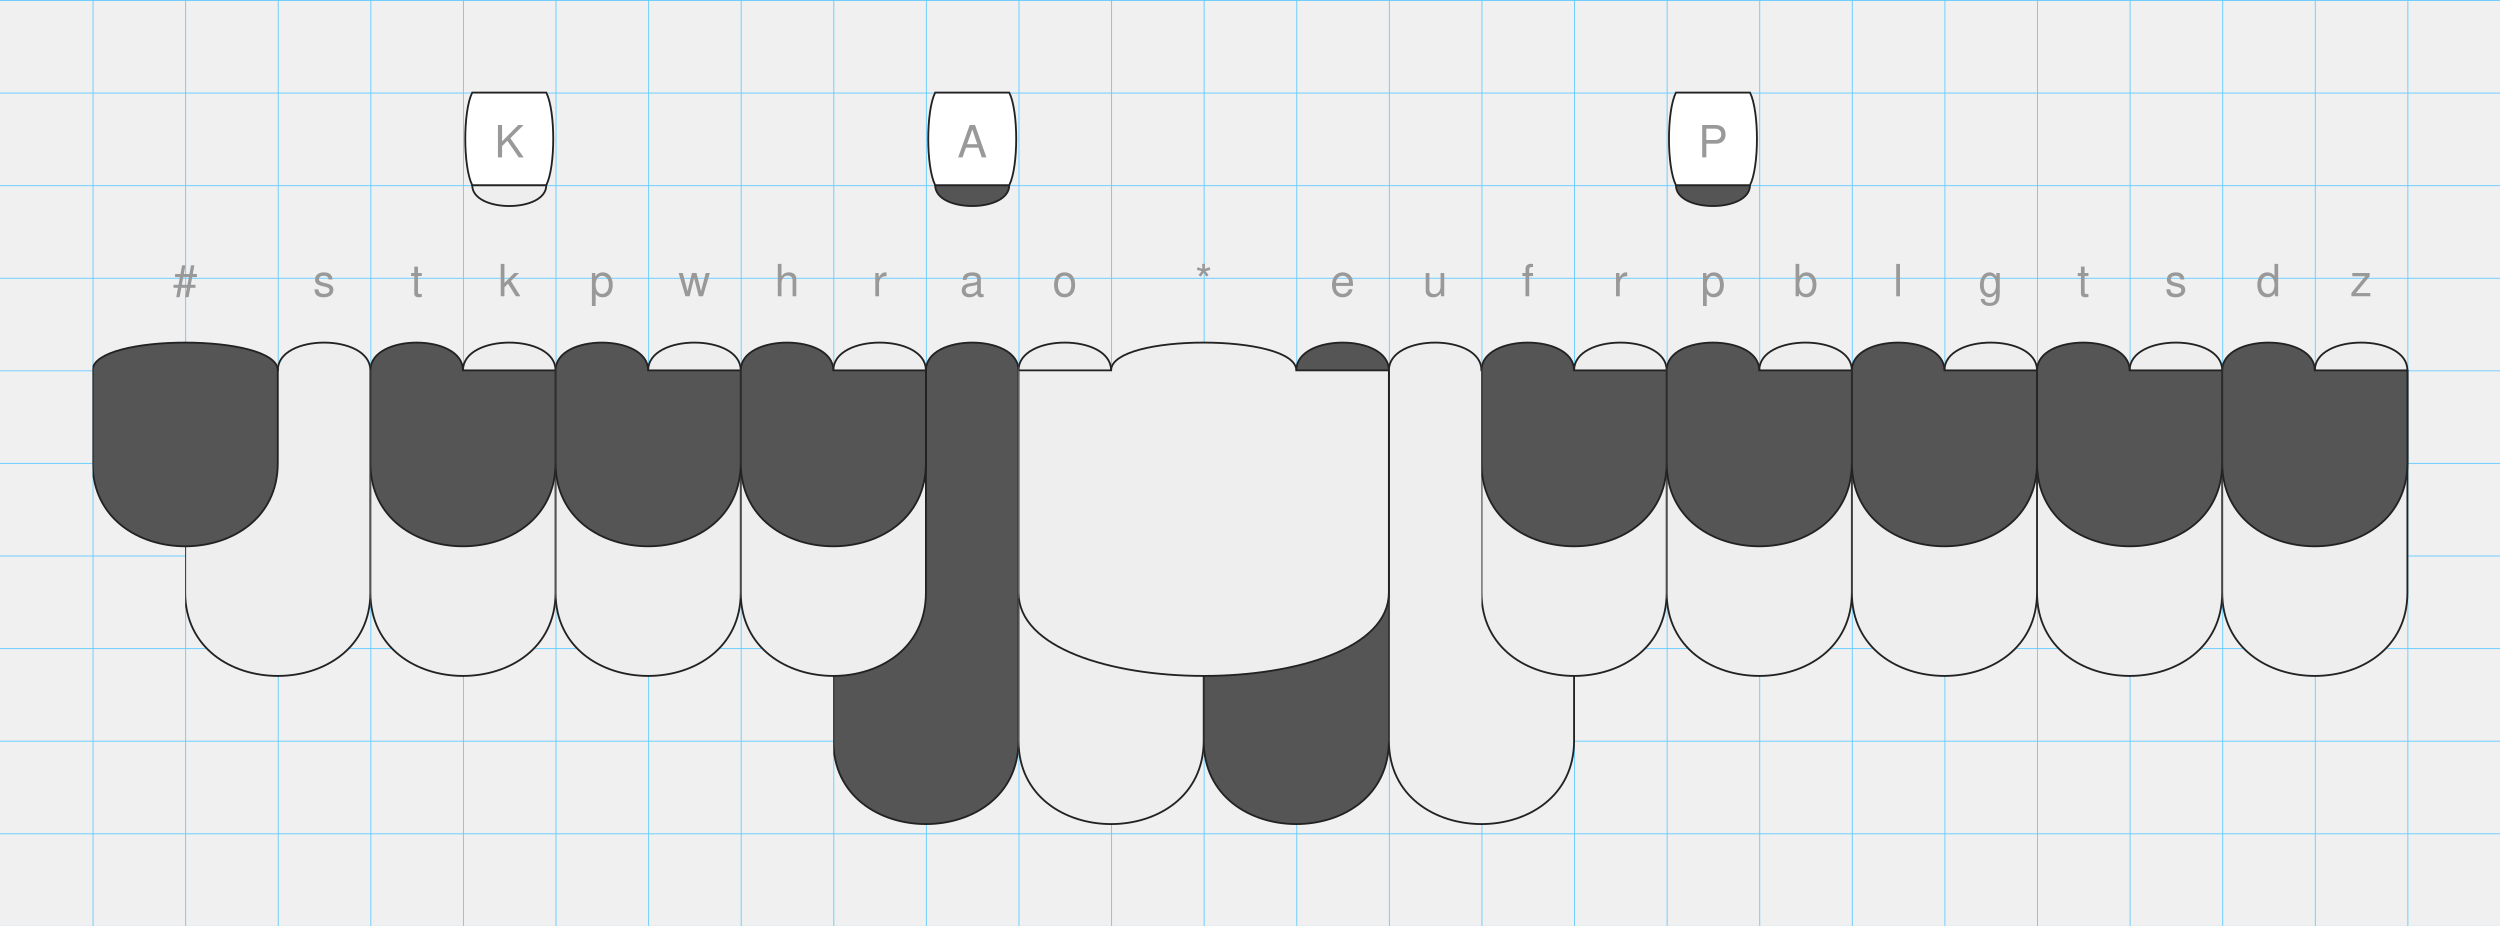
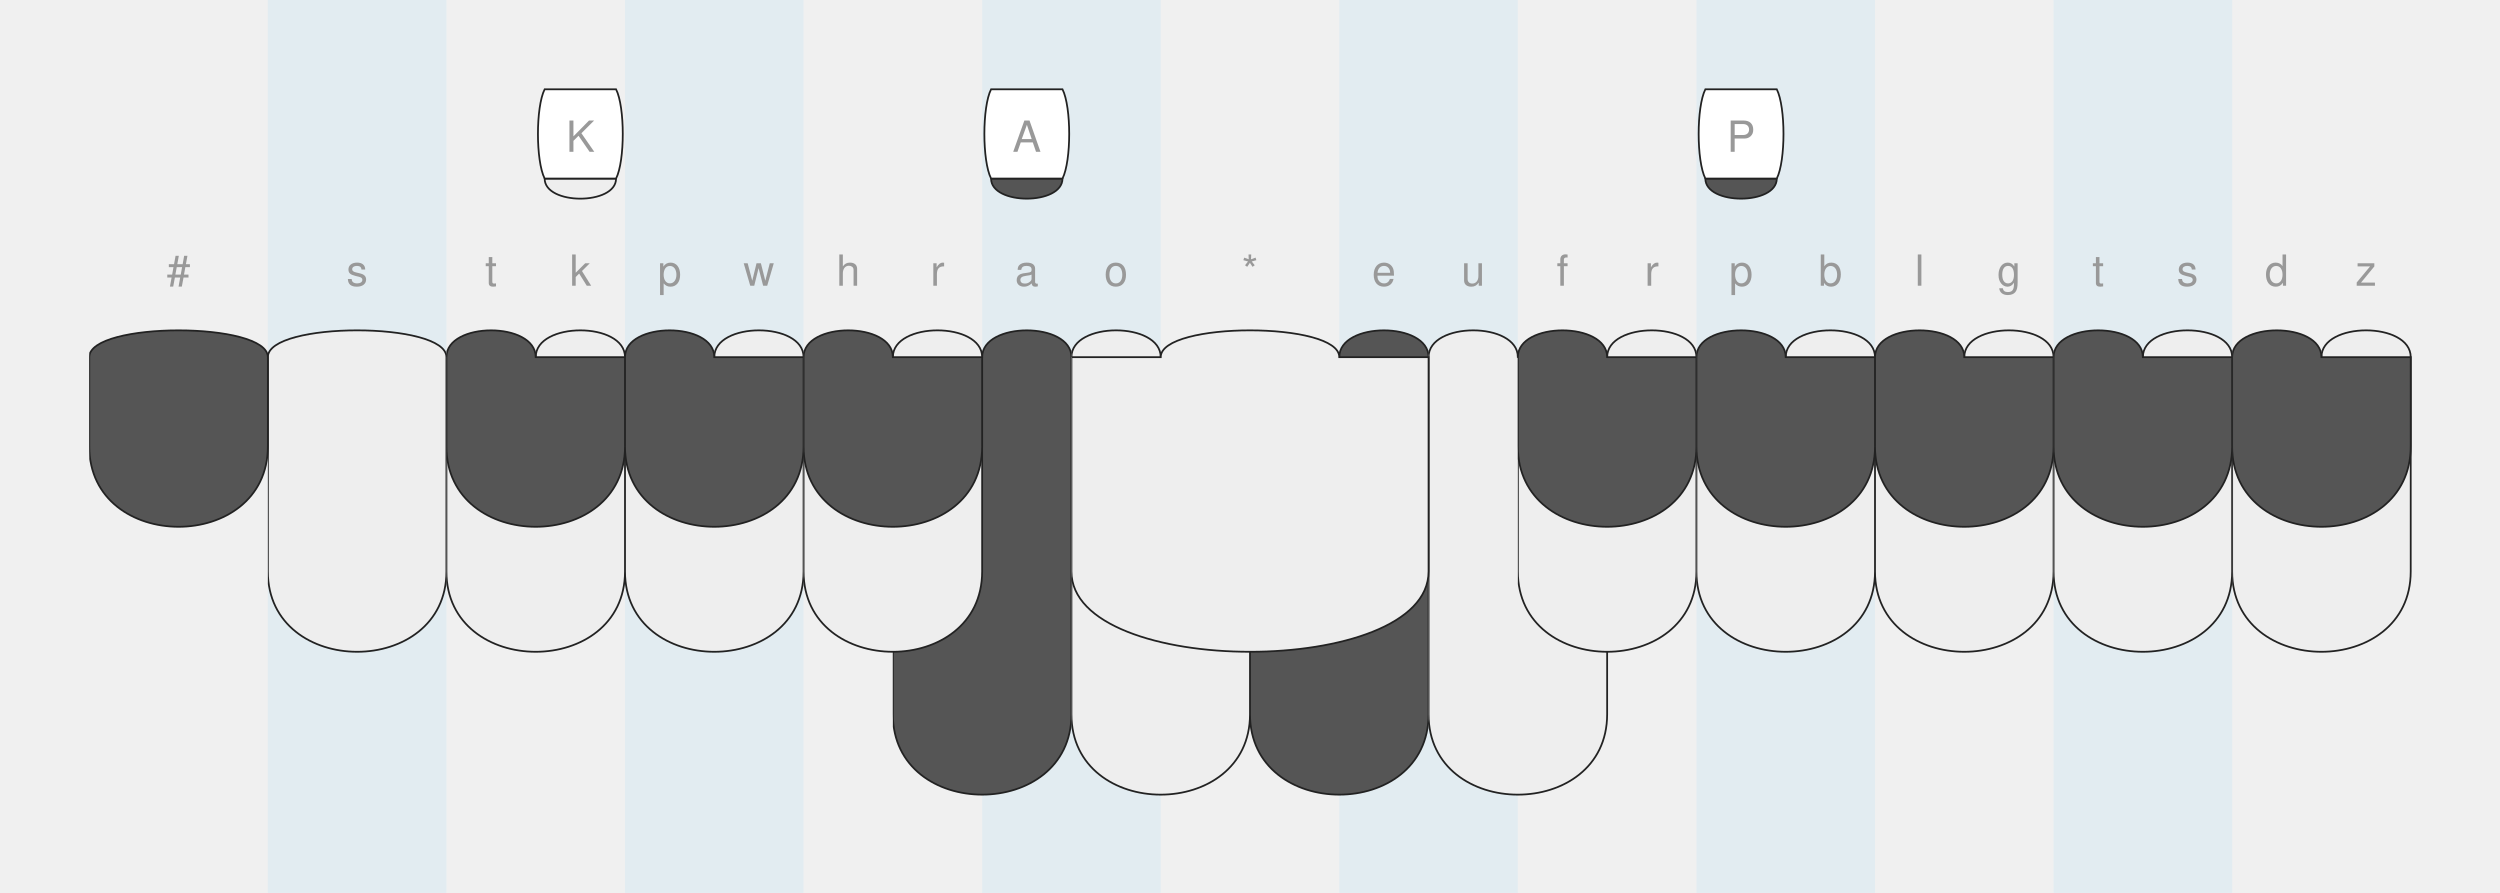
- <svg xmlns="http://www.w3.org/2000/svg" xmlns:xlink="http://www.w3.org/1999/xlink" version="1.1" baseProfile="full" viewBox="0 0 1350 500">
+ <svg xmlns="http://www.w3.org/2000/svg" xmlns:xlink="http://www.w3.org/1999/xlink" version="1.1" baseProfile="full" viewBox="0 0 1400 500">
  <style type="text/css">
    .rule-line {
-   stroke-width: 1;
+   stroke-width: 0;
  stroke: #66CCFF;
+ }
+ 
+ .finger-column {
+   fill: #66CCFF;
+   opacity: 0.1;
}

.stroked {
  stroke-width: 1;
  stroke: #222;
}

.darkFill {
  fill: #555;
}

.lightFill {
  fill: #eee;
}

.whiteFill {
  fill: #fff;
}

.buttonLabel {
  text-anchor: middle;
  text-transform: capitalize;
  font-family: Helvetica, Arial, sans-serif;
  font-size: 24px;
  fill: #999;
}

svg {
  /* border: 1px dotted white; */
}

  </style>
+   <symbol id="finger-column">
+     <rect x="0" y="0" width="100" height="500" />
+   </symbol>
+   <use xlink:href="#finger-column" transform="translate(150)" class="finger-column" />
+   <use xlink:href="#finger-column" transform="translate(350)" class="finger-column" />
+   <use xlink:href="#finger-column" transform="translate(550)" class="finger-column" />
+   <use xlink:href="#finger-column" transform="translate(750)" class="finger-column" />
+   <use xlink:href="#finger-column" transform="translate(950)" class="finger-column" />
+   <use xlink:href="#finger-column" transform="translate(1150)" class="finger-column" />
  <symbol id="vertical-rule">
    <path d="M0 0 V 10000" />
  </symbol>
  <use xlink:href="#vertical-rule" transform="translate(50)" class="rule-line" />
  <use xlink:href="#vertical-rule" transform="translate(100)" class="rule-line" />
  <use xlink:href="#vertical-rule" transform="translate(150)" class="rule-line" />
  <use xlink:href="#vertical-rule" transform="translate(200)" class="rule-line" />
  <use xlink:href="#vertical-rule" transform="translate(250)" class="rule-line" />
  <use xlink:href="#vertical-rule" transform="translate(300)" class="rule-line" />
  <use xlink:href="#vertical-rule" transform="translate(350)" class="rule-line" />
  <use xlink:href="#vertical-rule" transform="translate(400)" class="rule-line" />
  <use xlink:href="#vertical-rule" transform="translate(450)" class="rule-line" />
  <use xlink:href="#vertical-rule" transform="translate(500)" class="rule-line" />
  <use xlink:href="#vertical-rule" transform="translate(550)" class="rule-line" />
  <use xlink:href="#vertical-rule" transform="translate(600)" class="rule-line" />
  <use xlink:href="#vertical-rule" transform="translate(650)" class="rule-line" />
  <use xlink:href="#vertical-rule" transform="translate(700)" class="rule-line" />
  <use xlink:href="#vertical-rule" transform="translate(750)" class="rule-line" />
  <use xlink:href="#vertical-rule" transform="translate(800)" class="rule-line" />
  <use xlink:href="#vertical-rule" transform="translate(850)" class="rule-line" />
  <use xlink:href="#vertical-rule" transform="translate(900)" class="rule-line" />
  <use xlink:href="#vertical-rule" transform="translate(950)" class="rule-line" />
  <use xlink:href="#vertical-rule" transform="translate(1000)" class="rule-line" />
  <use xlink:href="#vertical-rule" transform="translate(1050)" class="rule-line" />
  <use xlink:href="#vertical-rule" transform="translate(1100)" class="rule-line" />
  <use xlink:href="#vertical-rule" transform="translate(1150)" class="rule-line" />
  <use xlink:href="#vertical-rule" transform="translate(1200)" class="rule-line" />
  <use xlink:href="#vertical-rule" transform="translate(1250)" class="rule-line" />
  <use xlink:href="#vertical-rule" transform="translate(1300)" class="rule-line" />
+   <use xlink:href="#vertical-rule" transform="translate(1350)" class="rule-line" />
  <symbol id="horizontal-rule">
    <path d="M0 0 H 10000" />
  </symbol>
  <use xlink:href="#horizontal-rule" transform="translate(0 0)" class="rule-line" />
  <use xlink:href="#horizontal-rule" transform="translate(0 50)" class="rule-line" />
  <use xlink:href="#horizontal-rule" transform="translate(0 100)" class="rule-line" />
  <use xlink:href="#horizontal-rule" transform="translate(0 150)" class="rule-line" />
  <use xlink:href="#horizontal-rule" transform="translate(0 200)" class="rule-line" />
  <use xlink:href="#horizontal-rule" transform="translate(0 250)" class="rule-line" />
  <use xlink:href="#horizontal-rule" transform="translate(0 300)" class="rule-line" />
  <use xlink:href="#horizontal-rule" transform="translate(0 350)" class="rule-line" />
  <use xlink:href="#horizontal-rule" transform="translate(0 400)" class="rule-line" />
  <use xlink:href="#horizontal-rule" transform="translate(0 450)" class="rule-line" />
  <use xlink:href="#horizontal-rule" transform="translate(0 500)" class="rule-line" />
  <symbol id="topRowPath">
    <path d="M 0.0 100 C 0.0 80.0 50.0 80.0 50.0 100 L 100.0 100 L 100.0 150 C 100.0 210.0 0.0 210.0 0.0 150 z" />
  </symbol>
  <symbol id="bottomRowPath">
    <path d="M 0.0 100 L 50.0 100 C 50.0 80.0 100.0 80.0 100.0 100 L 100.0 220 C 100.0 280.0 0.0 280.0 0.0 220 z" />
  </symbol>
+   <symbol id="doubleRowPath">
+     <path d="M 0.0 100 C 0.0 80.0 100.0 80.0 100.0 100 L 100.0 220 C 100.0 280.0 0.0 280.0 0.0 220 z" />
+   </symbol>
  <symbol id="thumbFirstPath">
    <path d="M 0.0 100 L 50.0 100 C 50.0 80.0 100.0 80.0 100.0 100 L 100.0 300 C 100.0 360.0 0.0 360.0 0.0 300 z" />
  </symbol>
  <symbol id="thumbSecondPath">
    <path d="M 0.0 100 C 0.0 80.0 50.0 80.0 50.0 100 L 100.0 100 L 100.0 300 C 100.0 360.0 0.0 360.0 0.0 300 z" />
  </symbol>
  <symbol id="starKeyPath">
    <path d="M 0.0 100 L 50.0 100 C 50.0 80.0 150.0 80.0 150.0 100 L 200.0 100 L 200.0 220 C 200.0 280.0 0.0 280.0 0.0 220 z" />
  </symbol>
  <symbol id="numberKeyPath">
    <path d="M 0.0 100 C 0.0 80.0 100.0 80.0 100.0 100 L 100.0 150 C 100.0 210.0 0.0 210.0 0.0 150 z" />
  </symbol>
  <symbol id="matcher-width-1">
    <path d="M 5.0 100 L 45.0 100 C 45.0 115.0 5.0 115.0 5.0 100 z" />
  </symbol>
  <symbol id="matcher-width-2">
    <path d="M 5.0 100 L 95.0 100 C 95.0 115.0 5.0 115.0 5.0 100 z" />
  </symbol>
  <symbol id="span-width-1">
    <path d="M 5.0 100 L 45.0 100 C 50.0 110 50.0 140 45.0 150 L 5.0 150 C  0 140 0 110 5.0 100 z" />
  </symbol>
  <symbol id="span-width-2">
    <path d="M 5.0 100 L 95.0 100 C 100.0 110 100.0 140 95.0 150 L 5.0 150 C  0 140 0 110 5.0 100 z" />
  </symbol>
  <symbol id="span-width-3">
    <path d="M 5.0 100 L 145.0 100 C 150.0 110 150.0 140 145.0 150 L 5.0 150 C  0 140 0 110 5.0 100 z" />
  </symbol>
  <symbol id="span-width-4">
    <path d="M 5.0 100 L 195.0 100 C 200.0 110 200.0 140 195.0 150 L 5.0 150 C  0 140 0 110 5.0 100 z" />
  </symbol>
  <symbol id="span-width-5">
    <path d="M 5.0 100 L 245.0 100 C 250.0 110 250.0 140 245.0 150 L 5.0 150 C  0 140 0 110 5.0 100 z" />
  </symbol>
  <symbol id="span-width-6">
    <path d="M 5.0 100 L 295.0 100 C 300.0 110 300.0 140 295.0 150 L 5.0 150 C  0 140 0 110 5.0 100 z" />
  </symbol>
  <symbol id="span-width-7">
    <path d="M 5.0 100 L 345.0 100 C 350.0 110 350.0 140 345.0 150 L 5.0 150 C  0 140 0 110 5.0 100 z" />
  </symbol>
  <symbol id="span-width-8">
    <path d="M 5.0 100 L 395.0 100 C 400.0 110 400.0 140 395.0 150 L 5.0 150 C  0 140 0 110 5.0 100 z" />
  </symbol>
  <symbol id="span-width-9">
    <path d="M 5.0 100 L 445.0 100 C 450.0 110 450.0 140 445.0 150 L 5.0 150 C  0 140 0 110 5.0 100 z" />
  </symbol>
  <symbol id="span-width-10">
    <path d="M 5.0 100 L 495.0 100 C 500.0 110 500.0 140 495.0 150 L 5.0 150 C  0 140 0 110 5.0 100 z" />
  </symbol>
  <symbol id="span-width-11">
    <path d="M 5.0 100 L 545.0 100 C 550.0 110 550.0 140 545.0 150 L 5.0 150 C  0 140 0 110 5.0 100 z" />
  </symbol>
  <symbol id="span-width-12">
    <path d="M 5.0 100 L 595.0 100 C 600.0 110 600.0 140 595.0 150 L 5.0 150 C  0 140 0 110 5.0 100 z" />
  </symbol>
  <symbol id="span-width-13">
    <path d="M 5.0 100 L 645.0 100 C 650.0 110 650.0 140 645.0 150 L 5.0 150 C  0 140 0 110 5.0 100 z" />
  </symbol>
  <symbol id="span-width-14">
    <path d="M 5.0 100 L 695.0 100 C 700.0 110 700.0 140 695.0 150 L 5.0 150 C  0 140 0 110 5.0 100 z" />
  </symbol>
  <symbol id="span-width-15">
    <path d="M 5.0 100 L 745.0 100 C 750.0 110 750.0 140 745.0 150 L 5.0 150 C  0 140 0 110 5.0 100 z" />
  </symbol>
  <g transform="translate(100 0)">
-     <use xlink:href="#thumbFirstPath" x="350.0" y="100" class="stroked darkFill" />
-     <use xlink:href="#thumbSecondPath" x="450.0" y="100" class="stroked lightFill" />
-     <use xlink:href="#thumbFirstPath" x="550.0" y="100" class="stroked darkFill" />
-     <use xlink:href="#thumbSecondPath" x="650.0" y="100" class="stroked lightFill" />
-     <use xlink:href="#bottomRowPath" x="0" y="100" class="stroked lightFill" />
-     <use xlink:href="#bottomRowPath" x="100" y="100" class="stroked lightFill" />
-     <use xlink:href="#bottomRowPath" x="200" y="100" class="stroked lightFill" />
-     <use xlink:href="#bottomRowPath" x="300" y="100" class="stroked lightFill" />
-     <use xlink:href="#starKeyPath" x="450.0" y="100" class="stroked lightFill" />
-     <use xlink:href="#bottomRowPath" x="700" y="100" class="stroked lightFill" />
-     <use xlink:href="#bottomRowPath" x="800" y="100" class="stroked lightFill" />
-     <use xlink:href="#bottomRowPath" x="900" y="100" class="stroked lightFill" />
-     <use xlink:href="#bottomRowPath" x="1000" y="100" class="stroked lightFill" />
-     <use xlink:href="#bottomRowPath" x="1100" y="100" class="stroked lightFill" />
+     <use xlink:href="#thumbFirstPath" x="400" y="100" class="stroked darkFill" />
+     <use xlink:href="#thumbSecondPath" x="500" y="100" class="stroked lightFill" />
+     <use xlink:href="#thumbFirstPath" x="600" y="100" class="stroked darkFill" />
+     <use xlink:href="#thumbSecondPath" x="700" y="100" class="stroked lightFill" />
+     <use xlink:href="#doubleRowPath" x="50.0" y="100" class="stroked lightFill" />
+     <use xlink:href="#bottomRowPath" x="150.0" y="100" class="stroked lightFill" />
+     <use xlink:href="#bottomRowPath" x="250.0" y="100" class="stroked lightFill" />
+     <use xlink:href="#bottomRowPath" x="350.0" y="100" class="stroked lightFill" />
+     <use xlink:href="#starKeyPath" x="500" y="100" class="stroked lightFill" />
+     <use xlink:href="#bottomRowPath" x="750.0" y="100" class="stroked lightFill" />
+     <use xlink:href="#bottomRowPath" x="850.0" y="100" class="stroked lightFill" />
+     <use xlink:href="#bottomRowPath" x="950.0" y="100" class="stroked lightFill" />
+     <use xlink:href="#bottomRowPath" x="1050.0" y="100" class="stroked lightFill" />
+     <use xlink:href="#bottomRowPath" x="1150.0" y="100" class="stroked lightFill" />
    <use xlink:href="#numberKeyPath" x="-50.0" y="100" class="stroked darkFill" />
-     <use xlink:href="#topRowPath" x="100" y="100" class="stroked darkFill" />
-     <use xlink:href="#topRowPath" x="200" y="100" class="stroked darkFill" />
-     <use xlink:href="#topRowPath" x="300" y="100" class="stroked darkFill" />
-     <use xlink:href="#topRowPath" x="700" y="100" class="stroked darkFill" />
-     <use xlink:href="#topRowPath" x="800" y="100" class="stroked darkFill" />
-     <use xlink:href="#topRowPath" x="900" y="100" class="stroked darkFill" />
-     <use xlink:href="#topRowPath" x="1000" y="100" class="stroked darkFill" />
-     <use xlink:href="#topRowPath" x="1100" y="100" class="stroked darkFill" />
+     <use xlink:href="#topRowPath" x="150.0" y="100" class="stroked darkFill" />
+     <use xlink:href="#topRowPath" x="250.0" y="100" class="stroked darkFill" />
+     <use xlink:href="#topRowPath" x="350.0" y="100" class="stroked darkFill" />
+     <use xlink:href="#topRowPath" x="750.0" y="100" class="stroked darkFill" />
+     <use xlink:href="#topRowPath" x="850.0" y="100" class="stroked darkFill" />
+     <use xlink:href="#topRowPath" x="950.0" y="100" class="stroked darkFill" />
+     <use xlink:href="#topRowPath" x="1050.0" y="100" class="stroked darkFill" />
+     <use xlink:href="#topRowPath" x="1150.0" y="100" class="stroked darkFill" />
    <text class="buttonLabel" y="160" x="0">
      <tspan>#</tspan>
    </text>
-     <text class="buttonLabel" y="160" x="75">
+     <text class="buttonLabel" y="160" x="100">
      <tspan>s</tspan>
    </text>
-     <text class="buttonLabel" y="160" x="125">
+     <text class="buttonLabel" y="160" x="175">
      <tspan>t</tspan>
    </text>
-     <text class="buttonLabel" y="160" x="175">
+     <text class="buttonLabel" y="160" x="225">
      <tspan>k</tspan>
    </text>
-     <text class="buttonLabel" y="160" x="225">
+     <text class="buttonLabel" y="160" x="275">
      <tspan>p</tspan>
    </text>
-     <text class="buttonLabel" y="160" x="275">
+     <text class="buttonLabel" y="160" x="325">
      <tspan>w</tspan>
    </text>
-     <text class="buttonLabel" y="160" x="325">
+     <text class="buttonLabel" y="160" x="375">
      <tspan>h</tspan>
    </text>
-     <text class="buttonLabel" y="160" x="375">
+     <text class="buttonLabel" y="160" x="425">
      <tspan>r</tspan>
    </text>
-     <text class="buttonLabel" y="160" x="425">
+     <text class="buttonLabel" y="160" x="475">
      <tspan>a</tspan>
    </text>
-     <text class="buttonLabel" y="160" x="475">
+     <text class="buttonLabel" y="160" x="525">
      <tspan>o</tspan>
    </text>
-     <text class="buttonLabel" y="160" x="550">
+     <text class="buttonLabel" y="160" x="600">
      <tspan>*</tspan>
    </text>
-     <text class="buttonLabel" y="160" x="625">
+     <text class="buttonLabel" y="160" x="675">
      <tspan>e</tspan>
    </text>
-     <text class="buttonLabel" y="160" x="675">
+     <text class="buttonLabel" y="160" x="725">
      <tspan>u</tspan>
    </text>
-     <text class="buttonLabel" y="160" x="725">
+     <text class="buttonLabel" y="160" x="775">
      <tspan>f</tspan>
    </text>
-     <text class="buttonLabel" y="160" x="775">
+     <text class="buttonLabel" y="160" x="825">
      <tspan>r</tspan>
    </text>
-     <text class="buttonLabel" y="160" x="825">
+     <text class="buttonLabel" y="160" x="875">
      <tspan>p</tspan>
    </text>
-     <text class="buttonLabel" y="160" x="875">
+     <text class="buttonLabel" y="160" x="925">
      <tspan>b</tspan>
    </text>
-     <text class="buttonLabel" y="160" x="925">
+     <text class="buttonLabel" y="160" x="975">
      <tspan>l</tspan>
    </text>
-     <text class="buttonLabel" y="160" x="975">
+     <text class="buttonLabel" y="160" x="1025">
      <tspan>g</tspan>
    </text>
-     <text class="buttonLabel" y="160" x="1025">
+     <text class="buttonLabel" y="160" x="1075">
      <tspan>t</tspan>
    </text>
-     <text class="buttonLabel" y="160" x="1075">
+     <text class="buttonLabel" y="160" x="1125">
      <tspan>s</tspan>
    </text>
-     <text class="buttonLabel" y="160" x="1125">
+     <text class="buttonLabel" y="160" x="1175">
      <tspan>d</tspan>
    </text>
-     <text class="buttonLabel" y="160" x="1175">
+     <text class="buttonLabel" y="160" x="1225">
      <tspan>z</tspan>
    </text>
    <g class="definition-chord" transform="translate(0 0)">
      <g class="chord-brick">
-         <use xlink:href="#matcher-width-1" x="800" y="0" class="stroked darkFill" />
-         <use xlink:href="#span-width-1" x="800" y="-50" class="stroked whiteFill" />
-         <text class="buttonLabel" x="825.0" y="85">
+         <use xlink:href="#matcher-width-1" x="850" y="0" class="stroked darkFill" />
+         <use xlink:href="#span-width-1" x="850" y="-50" class="stroked whiteFill" />
+         <text class="buttonLabel" x="875.0" y="85">
          <tspan>P</tspan>
        </text>
      </g>
      <g class="chord-brick">
-         <use xlink:href="#matcher-width-1" x="400" y="0" class="stroked darkFill" />
-         <use xlink:href="#span-width-1" x="400" y="-50" class="stroked whiteFill" />
-         <text class="buttonLabel" x="425.0" y="85">
+         <use xlink:href="#matcher-width-1" x="450" y="0" class="stroked darkFill" />
+         <use xlink:href="#span-width-1" x="450" y="-50" class="stroked whiteFill" />
+         <text class="buttonLabel" x="475.0" y="85">
          <tspan>A</tspan>
        </text>
      </g>
      <g class="chord-brick">
-         <use xlink:href="#matcher-width-1" x="150" y="0" class="stroked lightFill" />
-         <use xlink:href="#span-width-1" x="150" y="-50" class="stroked whiteFill" />
-         <text class="buttonLabel" x="175.0" y="85">
+         <use xlink:href="#matcher-width-1" x="200" y="0" class="stroked lightFill" />
+         <use xlink:href="#span-width-1" x="200" y="-50" class="stroked whiteFill" />
+         <text class="buttonLabel" x="225.0" y="85">
          <tspan>K</tspan>
        </text>
      </g>
    </g>
  </g>
</svg>
